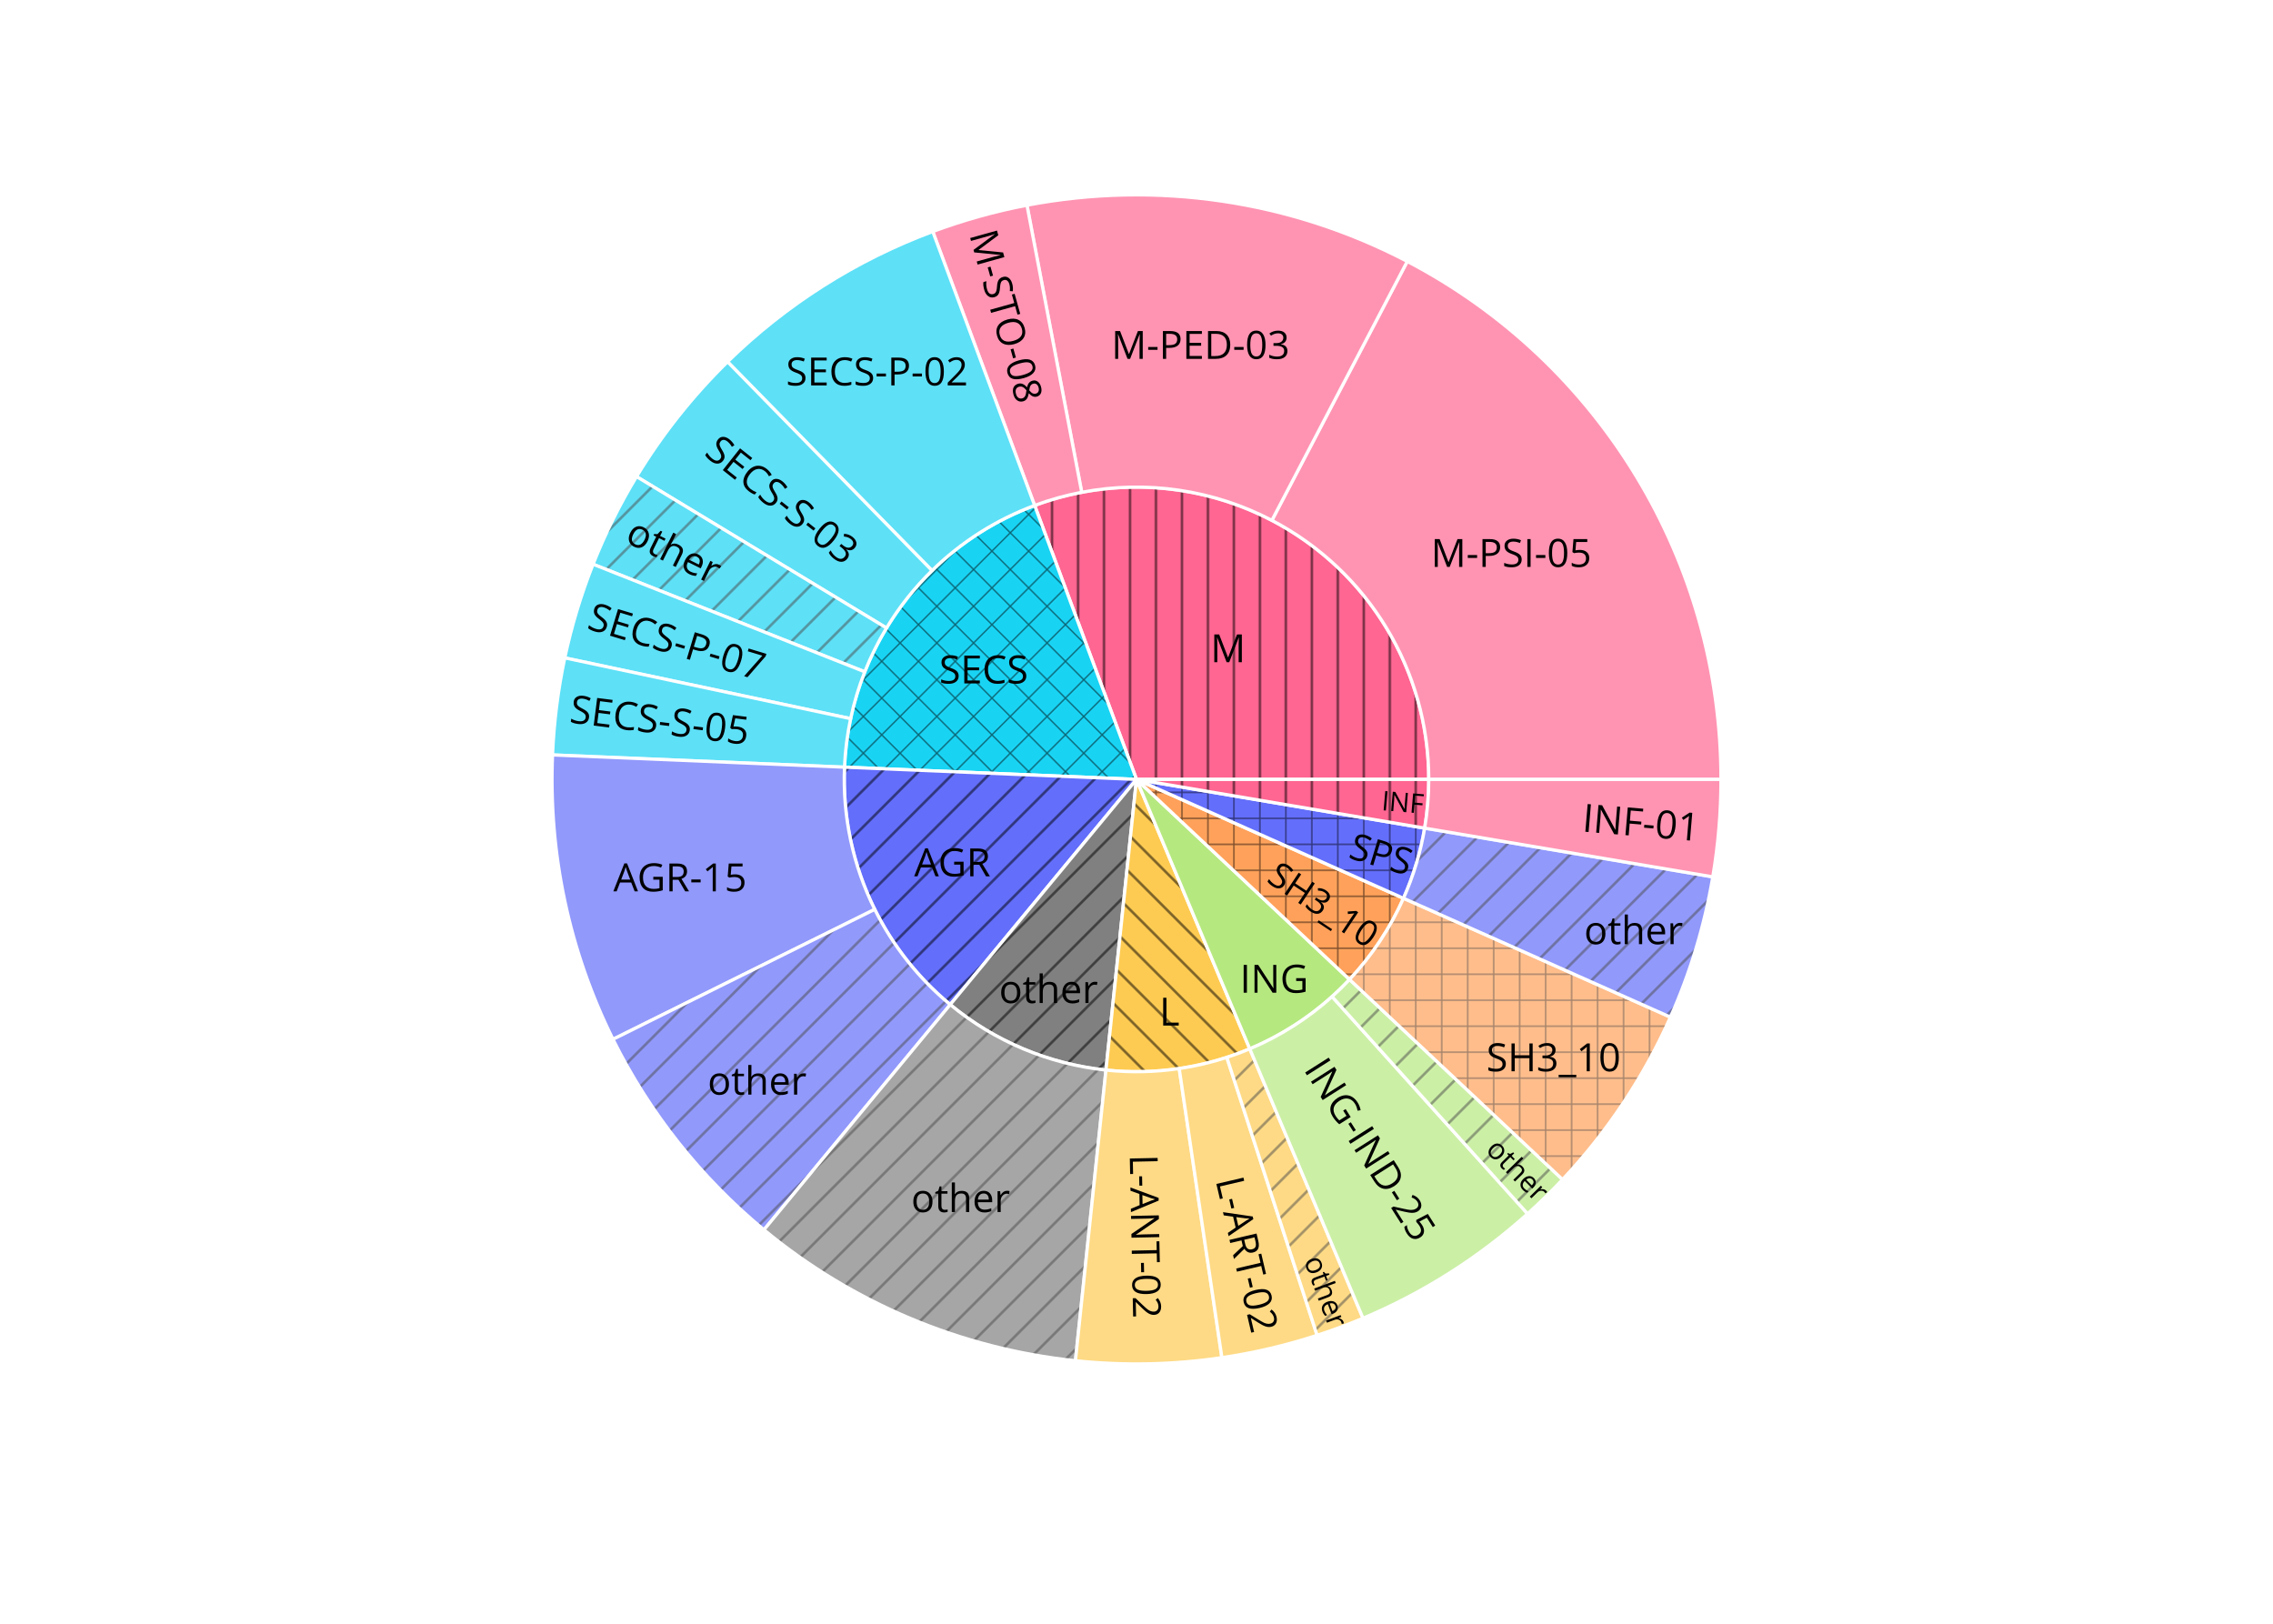
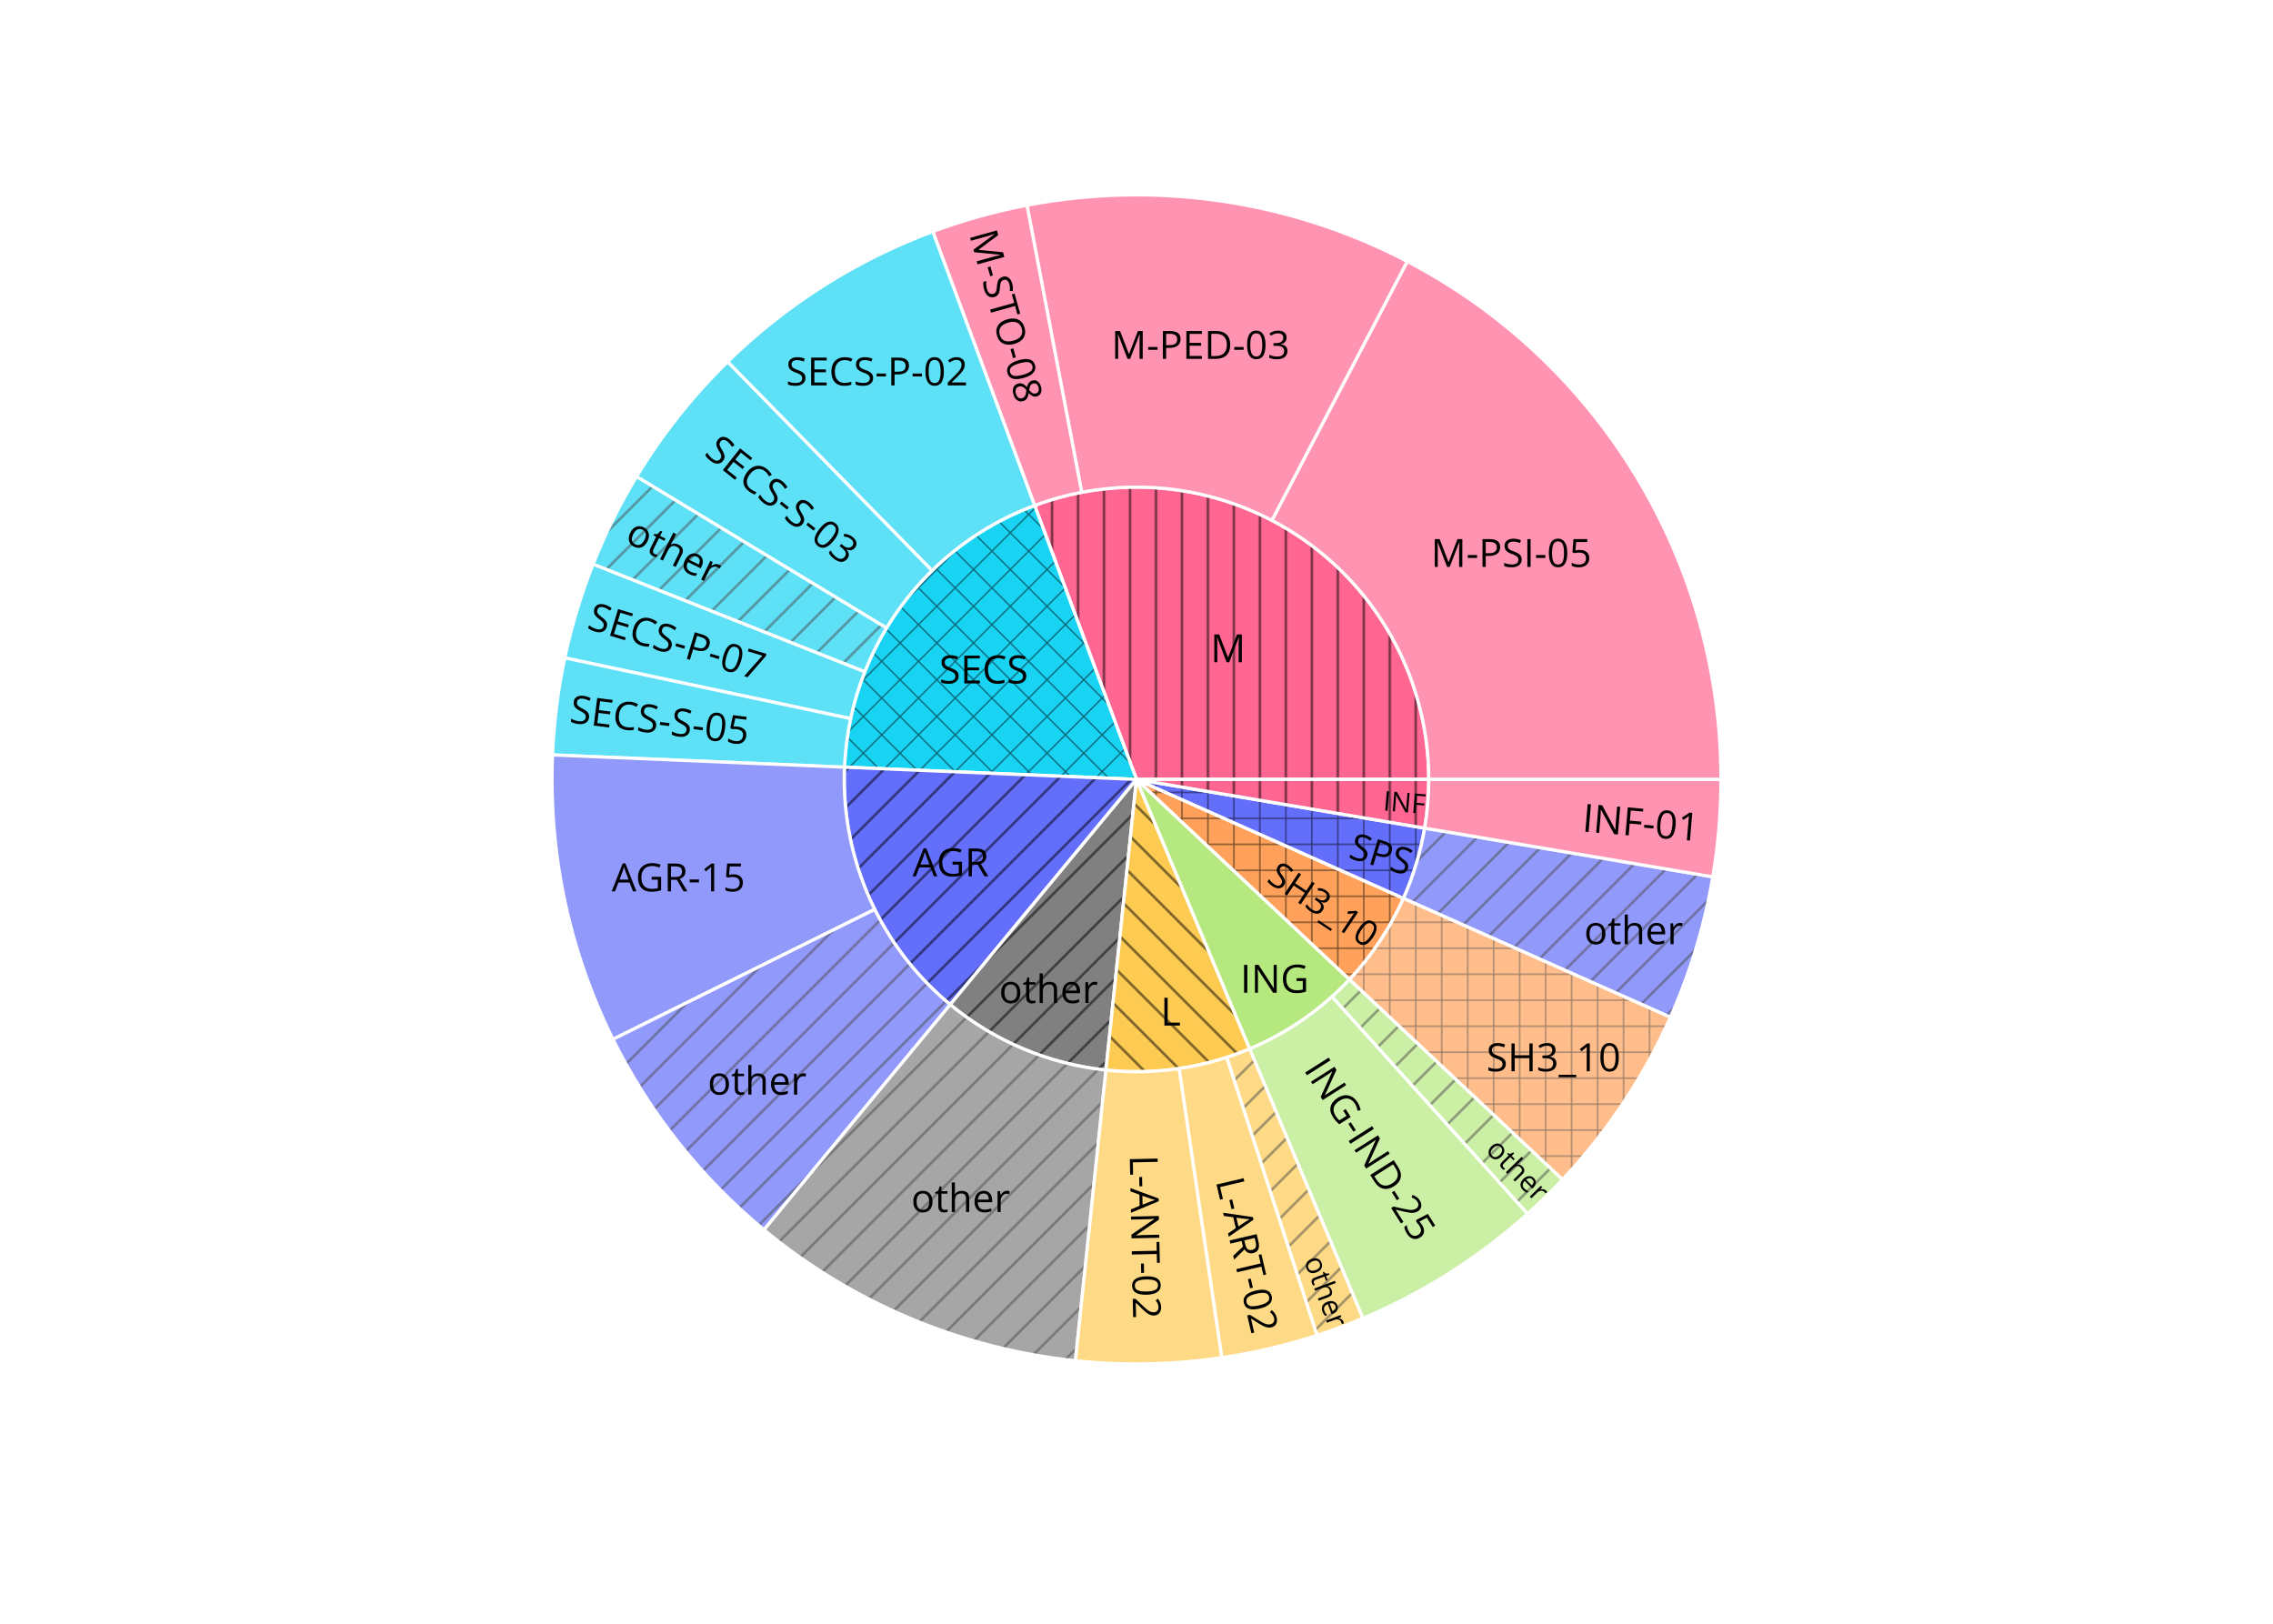
<svg xmlns="http://www.w3.org/2000/svg" class="main-svg" width="700" height="500" style="" viewBox="0 0 700 500">
  <rect x="0" y="0" width="700" height="500" style="fill: rgb(255, 255, 255); fill-opacity: 1;" />
-   <defs id="defs-11639e">
+   <defs id="defs-31a1c8">
    <g class="clips" />
    <g class="gradients" />
    <g class="patterns">
-       <pattern id="p11639e-e6a1a7-12" width="8px" height="8px" patternUnits="userSpaceOnUse" patternTransform="">
+       <pattern id="p31a1c8-a2a71d-12" width="8px" height="8px" patternUnits="userSpaceOnUse" patternTransform="">
        <rect width="8px" height="8px" fill="rgb(255, 102, 146)" fill-opacity="1" />
        <path d="M4,0L4,8" opacity="0.5" stroke="rgb(0, 0, 0)" stroke-width="0.8px" />
      </pattern>
-       <pattern id="p11639e-e6a1a7-20" width="11.314px" height="11.314px" patternUnits="userSpaceOnUse" patternTransform="">
+       <pattern id="p31a1c8-a2a71d-20" width="11.314px" height="11.314px" patternUnits="userSpaceOnUse" patternTransform="">
        <rect width="11.314px" height="11.314px" fill="rgb(25, 211, 243)" fill-opacity="1" />
        <path d="M-2.828,2.828l5.657,-5.657M0,11.314L11.314,0M8.485,14.142l5.657,-5.657M8.485,-2.828l5.657,5.657M0,0L11.314,11.314M-2.828,8.485l5.657,5.657" opacity="0.5" stroke="rgb(0, 0, 0)" stroke-width="0.411px" />
      </pattern>
-       <pattern id="p11639e-e6a1a7-2" width="11.314px" height="11.314px" patternUnits="userSpaceOnUse" patternTransform="">
+       <pattern id="p31a1c8-a2a71d-2" width="11.314px" height="11.314px" patternUnits="userSpaceOnUse" patternTransform="">
        <rect width="11.314px" height="11.314px" fill="rgb(99, 110, 250)" fill-opacity="1" />
        <path d="M-2.828,2.828l5.657,-5.657M0,11.314L11.314,0M8.485,14.142l5.657,-5.657" opacity="0.5" stroke="rgb(0, 0, 0)" stroke-width="0.8px" />
      </pattern>
-       <pattern id="p11639e-e6a1a7-27" width="11.314px" height="11.314px" patternUnits="userSpaceOnUse" patternTransform="">
+       <pattern id="p31a1c8-a2a71d-27" width="11.314px" height="11.314px" patternUnits="userSpaceOnUse" patternTransform="">
        <rect width="11.314px" height="11.314px" fill="rgb(128, 128, 128)" fill-opacity="1" />
        <path d="M-2.828,2.828l5.657,-5.657M0,11.314L11.314,0M8.485,14.142l5.657,-5.657" opacity="0.5" stroke="rgb(0, 0, 0)" stroke-width="0.8px" />
      </pattern>
-       <pattern id="p11639e-e6a1a7-8" width="11.314px" height="11.314px" patternUnits="userSpaceOnUse" patternTransform="">
+       <pattern id="p31a1c8-a2a71d-8" width="11.314px" height="11.314px" patternUnits="userSpaceOnUse" patternTransform="">
        <rect width="11.314px" height="11.314px" fill="rgb(254, 203, 82)" fill-opacity="1" />
        <path d="M8.485,-2.828l5.657,5.657M0,0L11.314,11.314M-2.828,8.485l5.657,5.657" opacity="0.5" stroke="rgb(0, 0, 0)" stroke-width="0.8px" />
      </pattern>
-       <pattern id="p11639e-e6a1a7-23" width="8px" height="8px" patternUnits="userSpaceOnUse" patternTransform="">
+       <pattern id="p31a1c8-a2a71d-23" width="8px" height="8px" patternUnits="userSpaceOnUse" patternTransform="">
        <rect width="8px" height="8px" fill="rgb(255, 161, 90)" fill-opacity="1" />
        <path d="M4,0L4,8M0,4L8,4" opacity="0.5" stroke="rgb(0, 0, 0)" stroke-width="0.411px" />
      </pattern>
-       <pattern id="p11639e-e6a1a7-25" width="8px" height="8px" patternUnits="userSpaceOnUse" patternTransform="">
+       <pattern id="p31a1c8-a2a71d-25" width="8px" height="8px" patternUnits="userSpaceOnUse" patternTransform="">
        <rect width="8px" height="8px" fill="rgb(99, 110, 250)" fill-opacity="1" />
        <path d="M4,0L4,8M0,4L8,4" opacity="0.5" stroke="rgb(0, 0, 0)" stroke-width="0.411px" />
      </pattern>
-       <pattern id="p11639e-e6a1a7-4" width="8px" height="8px" patternUnits="userSpaceOnUse" patternTransform="">
+       <pattern id="p31a1c8-a2a71d-4" width="8px" height="8px" patternUnits="userSpaceOnUse" patternTransform="">
        <rect width="8px" height="8px" fill="rgb(255, 102, 146)" fill-opacity="1" />
        <path d="M4,0L4,8" opacity="0.5" stroke="rgb(0, 0, 0)" stroke-width="0.8px" />
      </pattern>
-       <pattern id="p11639e-e6a1a7-16" width="11.314px" height="11.314px" patternUnits="userSpaceOnUse" patternTransform="">
+       <pattern id="p31a1c8-a2a71d-16" width="11.314px" height="11.314px" patternUnits="userSpaceOnUse" patternTransform="">
        <rect width="11.314px" height="11.314px" fill="rgb(25, 211, 243)" fill-opacity="1" />
        <path d="M-2.828,2.828l5.657,-5.657M0,11.314L11.314,0M8.485,14.142l5.657,-5.657" opacity="0.5" stroke="rgb(0, 0, 0)" stroke-width="0.8px" />
      </pattern>
-       <pattern id="p11639e-e6a1a7-0" width="11.314px" height="11.314px" patternUnits="userSpaceOnUse" patternTransform="">
+       <pattern id="p31a1c8-a2a71d-0" width="11.314px" height="11.314px" patternUnits="userSpaceOnUse" patternTransform="">
        <rect width="11.314px" height="11.314px" fill="rgb(99, 110, 250)" fill-opacity="1" />
        <path d="M-2.828,2.828l5.657,-5.657M0,11.314L11.314,0M8.485,14.142l5.657,-5.657" opacity="0.5" stroke="rgb(0, 0, 0)" stroke-width="0.8px" />
      </pattern>
-       <pattern id="p11639e-e6a1a7-26" width="11.314px" height="11.314px" patternUnits="userSpaceOnUse" patternTransform="">
+       <pattern id="p31a1c8-a2a71d-26" width="11.314px" height="11.314px" patternUnits="userSpaceOnUse" patternTransform="">
        <rect width="11.314px" height="11.314px" fill="rgb(128, 128, 128)" fill-opacity="1" />
        <path d="M-2.828,2.828l5.657,-5.657M0,11.314L11.314,0M8.485,14.142l5.657,-5.657" opacity="0.5" stroke="rgb(0, 0, 0)" stroke-width="0.8px" />
      </pattern>
-       <pattern id="p11639e-e6a1a7-10" width="11.314px" height="11.314px" patternUnits="userSpaceOnUse" patternTransform="">
+       <pattern id="p31a1c8-a2a71d-10" width="11.314px" height="11.314px" patternUnits="userSpaceOnUse" patternTransform="">
        <rect width="11.314px" height="11.314px" fill="rgb(254, 203, 82)" fill-opacity="1" />
        <path d="M-2.828,2.828l5.657,-5.657M0,11.314L11.314,0M8.485,14.142l5.657,-5.657" opacity="0.5" stroke="rgb(0, 0, 0)" stroke-width="0.8px" />
      </pattern>
-       <pattern id="p11639e-e6a1a7-6" width="11.314px" height="11.314px" patternUnits="userSpaceOnUse" patternTransform="">
+       <pattern id="p31a1c8-a2a71d-6" width="11.314px" height="11.314px" patternUnits="userSpaceOnUse" patternTransform="">
        <rect width="11.314px" height="11.314px" fill="rgb(182, 232, 128)" fill-opacity="1" />
        <path d="M-2.828,2.828l5.657,-5.657M0,11.314L11.314,0M8.485,14.142l5.657,-5.657" opacity="0.5" stroke="rgb(0, 0, 0)" stroke-width="0.8px" />
      </pattern>
-       <pattern id="p11639e-e6a1a7-22" width="8px" height="8px" patternUnits="userSpaceOnUse" patternTransform="">
+       <pattern id="p31a1c8-a2a71d-22" width="8px" height="8px" patternUnits="userSpaceOnUse" patternTransform="">
        <rect width="8px" height="8px" fill="rgb(255, 161, 90)" fill-opacity="1" />
        <path d="M4,0L4,8M0,4L8,4" opacity="0.5" stroke="rgb(0, 0, 0)" stroke-width="0.411px" />
      </pattern>
-       <pattern id="p11639e-e6a1a7-24" width="11.314px" height="11.314px" patternUnits="userSpaceOnUse" patternTransform="">
+       <pattern id="p31a1c8-a2a71d-24" width="11.314px" height="11.314px" patternUnits="userSpaceOnUse" patternTransform="">
        <rect width="11.314px" height="11.314px" fill="rgb(99, 110, 250)" fill-opacity="1" />
        <path d="M-2.828,2.828l5.657,-5.657M0,11.314L11.314,0M8.485,14.142l5.657,-5.657" opacity="0.5" stroke="rgb(0, 0, 0)" stroke-width="0.8px" />
      </pattern>
    </g>
  </defs>
  <g class="bglayer" />
  <g class="layer-below">
    <g class="imagelayer" />
    <g class="shapelayer" />
  </g>
  <g class="cartesianlayer" />
  <g class="polarlayer" />
  <g class="smithlayer" />
  <g class="ternarylayer" />
  <g class="geolayer" />
  <g class="funnelarealayer" />
  <g class="pielayer" />
  <g class="iciclelayer" />
  <g class="treemaplayer" />
  <g class="sunburstlayer">
    <g class="trace sunburst" stroke-linejoin="round" style="opacity: 1;">
      <g class="slice cursor-pointer">
-         <path class="surface pattern_filled" d="M350,240L440,240A90,90 0,0,0 318.629,155.645L350,240A0,0 0,0,1 350,240Z" style="pointer-events: none; stroke-width: 1; fill: url('#p11639e-e6a1a7-12'); stroke: rgb(255, 255, 255); stroke-opacity: 1;" />
+         <path class="surface pattern_filled" d="M350,240L440,240A90,90 0,0,0 318.629,155.645L350,240A0,0 0,0,1 350,240Z" style="pointer-events: none; stroke-width: 1; fill: url('#p31a1c8-a2a71d-12'); stroke: rgb(255, 255, 255); stroke-opacity: 1;" />
        <g class="slicetext">
          <text data-notex="1" class="slicetext" text-anchor="middle" x="0" y="0" style="font-family: 'Open Sans', verdana, arial, sans-serif; font-size: 12px; fill: rgb(68, 68, 68); fill-opacity: 1; white-space: pre;" transform="translate(378.2043,203.9193)">
            <tspan style=" fill: black; text-shadow: -2px -2px 0 #FFF, 2px -2px 0 #FFF, -2px 2px 0 #FFF, 2px 2px 0 #FFF, -2px 0 0 #FFF, 2px 0 0 #FFF, 0 -2px 0 #FFF, 0 2px 0 #FFF;">M</tspan>
          </text>
        </g>
      </g>
      <g class="slice cursor-pointer">
-         <path class="surface pattern_filled" d="M350,240L318.629,155.645A90,90 0,0,0 260.079,236.231L350,240A0,0 0,0,1 350,240Z" style="pointer-events: none; stroke-width: 1; fill: url('#p11639e-e6a1a7-20'); stroke: rgb(255, 255, 255); stroke-opacity: 1;" />
-         <g class="slicetext">
-           <text data-notex="1" class="slicetext" text-anchor="middle" x="0" y="0" style="font-family: 'Open Sans', verdana, arial, sans-serif; font-size: 12px; fill: rgb(68, 68, 68); fill-opacity: 1; white-space: pre;" transform="translate(302.9194,210.445)">
+         <path class="surface pattern_filled" d="M350,240L318.629,155.645A90,90 0,0,0 260.079,236.231L350,240A0,0 0,0,1 350,240Z" style="pointer-events: none; stroke-width: 1; fill: url('#p31a1c8-a2a71d-20'); stroke: rgb(255, 255, 255); stroke-opacity: 1;" />
+         <g class="slicetext">
+           <text data-notex="1" class="slicetext" text-anchor="middle" x="0" y="0" style="font-family: 'Open Sans', verdana, arial, sans-serif; font-size: 12px; fill: rgb(68, 68, 68); fill-opacity: 1; white-space: pre;" transform="translate(302.9233,210.445)">
            <tspan style=" fill: black; text-shadow: -2px -2px 0 #FFF, 2px -2px 0 #FFF, -2px 2px 0 #FFF, 2px 2px 0 #FFF, -2px 0 0 #FFF, 2px 0 0 #FFF, 0 -2px 0 #FFF, 0 2px 0 #FFF;">SECS</tspan>
          </text>
        </g>
      </g>
      <g class="slice cursor-pointer">
-         <path class="surface pattern_filled" d="M350,240L260.079,236.231A90,90 0,0,0 292.632,309.346L350,240A0,0 0,0,1 350,240Z" style="pointer-events: none; stroke-width: 1; fill: url('#p11639e-e6a1a7-2'); stroke: rgb(255, 255, 255); stroke-opacity: 1;" />
-         <g class="slicetext">
-           <text data-notex="1" class="slicetext" text-anchor="middle" x="0" y="0" style="font-family: 'Open Sans', verdana, arial, sans-serif; font-size: 12px; fill: rgb(255, 255, 255); fill-opacity: 1; white-space: pre;" transform="translate(293.2897,269.8395)">
+         <path class="surface pattern_filled" d="M350,240L260.079,236.231A90,90 0,0,0 292.632,309.346L350,240A0,0 0,0,1 350,240Z" style="pointer-events: none; stroke-width: 1; fill: url('#p31a1c8-a2a71d-2'); stroke: rgb(255, 255, 255); stroke-opacity: 1;" />
+         <g class="slicetext">
+           <text data-notex="1" class="slicetext" text-anchor="middle" x="0" y="0" style="font-family: 'Open Sans', verdana, arial, sans-serif; font-size: 12px; fill: rgb(255, 255, 255); fill-opacity: 1; white-space: pre;" transform="translate(292.7995,269.8395)">
            <tspan style=" fill: black; text-shadow: -2px -2px 0 #FFF, 2px -2px 0 #FFF, -2px 2px 0 #FFF, 2px 2px 0 #FFF, -2px 0 0 #FFF, 2px 0 0 #FFF, 0 -2px 0 #FFF, 0 2px 0 #FFF;">AGR</tspan>
          </text>
        </g>
      </g>
      <g class="slice cursor-pointer">
-         <path class="surface pattern_filled" d="M350,240L292.632,309.346A90,90 0,0,0 340.592,329.507L350,240A0,0 0,0,1 350,240Z" style="pointer-events: none; stroke-width: 1; fill: url('#p11639e-e6a1a7-27'); stroke: rgb(255, 255, 255); stroke-opacity: 1;" />
-         <g class="slicetext">
-           <text data-notex="1" class="slicetext" text-anchor="middle" x="0" y="0" style="font-family: 'Open Sans', verdana, arial, sans-serif; font-size: 12px; fill: rgb(255, 255, 255); fill-opacity: 1; white-space: pre;" transform="translate(322.8968,308.8643)">
-             <tspan style=" fill: black; text-shadow: -2px -2px 0 #FFF, 2px -2px 0 #FFF, -2px 2px 0 #FFF, 2px 2px 0 #FFF, -2px 0 0 #FFF, 2px 0 0 #FFF, 0 -2px 0 #FFF, 0 2px 0 #FFF;">other</tspan>
-           </text>
-         </g>
-       </g>
-       <g class="slice cursor-pointer">
-         <path class="surface pattern_filled" d="M350,240L340.592,329.507A90,90 0,0,0 384.876,322.968L350,240A0,0 0,0,1 350,240Z" style="pointer-events: none; stroke-width: 1; fill: url('#p11639e-e6a1a7-8'); stroke: rgb(255, 255, 255); stroke-opacity: 1;" />
-         <g class="slicetext">
-           <text data-notex="1" class="slicetext" text-anchor="middle" x="0" y="0" style="font-family: 'Open Sans', verdana, arial, sans-serif; font-size: 12px; fill: rgb(68, 68, 68); fill-opacity: 1; white-space: pre;" transform="translate(360.1618,315.8023)">
+         <path class="surface pattern_filled" d="M350,240L292.632,309.346A90,90 0,0,0 340.592,329.507L350,240A0,0 0,0,1 350,240Z" style="pointer-events: none; stroke-width: 1; fill: url('#p31a1c8-a2a71d-27'); stroke: rgb(255, 255, 255); stroke-opacity: 1;" />
+         <g class="slicetext">
+           <text data-notex="1" class="slicetext" text-anchor="middle" x="0" y="0" style="font-family: 'Open Sans', verdana, arial, sans-serif; font-size: 12px; fill: rgb(255, 255, 255); fill-opacity: 1; white-space: pre;" transform="translate(322.8949,308.8643)">
+             <tspan style=" fill: black; text-shadow: -2px -2px 0 #FFF, 2px -2px 0 #FFF, -2px 2px 0 #FFF, 2px 2px 0 #FFF, -2px 0 0 #FFF, 2px 0 0 #FFF, 0 -2px 0 #FFF, 0 2px 0 #FFF;">other</tspan>
+           </text>
+         </g>
+       </g>
+       <g class="slice cursor-pointer">
+         <path class="surface pattern_filled" d="M350,240L340.592,329.507A90,90 0,0,0 384.876,322.968L350,240A0,0 0,0,1 350,240Z" style="pointer-events: none; stroke-width: 1; fill: url('#p31a1c8-a2a71d-8'); stroke: rgb(255, 255, 255); stroke-opacity: 1;" />
+         <g class="slicetext">
+           <text data-notex="1" class="slicetext" text-anchor="middle" x="0" y="0" style="font-family: 'Open Sans', verdana, arial, sans-serif; font-size: 12px; fill: rgb(68, 68, 68); fill-opacity: 1; white-space: pre;" transform="translate(360.529,315.8023)">
            <tspan style=" fill: black; text-shadow: -2px -2px 0 #FFF, 2px -2px 0 #FFF, -2px 2px 0 #FFF, 2px 2px 0 #FFF, -2px 0 0 #FFF, 2px 0 0 #FFF, 0 -2px 0 #FFF, 0 2px 0 #FFF;">L</tspan>
          </text>
        </g>
      </g>
      <g class="slice cursor-pointer">
        <path class="surface" d="M350,240L384.876,322.968A90,90 0,0,0 415.607,301.609L350,240A0,0 0,0,1 350,240Z" style="pointer-events: none; stroke-width: 1; fill: rgb(182, 232, 128); fill-opacity: 1; stroke: rgb(255, 255, 255); stroke-opacity: 1;" />
        <g class="slicetext">
-           <text data-notex="1" class="slicetext" text-anchor="middle" x="0" y="0" style="font-family: 'Open Sans', verdana, arial, sans-serif; font-size: 12px; fill: rgb(68, 68, 68); fill-opacity: 1; white-space: pre;" transform="translate(392.3923,305.6828)">
+           <text data-notex="1" class="slicetext" text-anchor="middle" x="0" y="0" style="font-family: 'Open Sans', verdana, arial, sans-serif; font-size: 12px; fill: rgb(68, 68, 68); fill-opacity: 1; white-space: pre;" transform="translate(392.5232,305.6828)">
            <tspan style=" fill: black; text-shadow: -2px -2px 0 #FFF, 2px -2px 0 #FFF, -2px 2px 0 #FFF, 2px 2px 0 #FFF, -2px 0 0 #FFF, 2px 0 0 #FFF, 0 -2px 0 #FFF, 0 2px 0 #FFF;">ING</tspan>
          </text>
        </g>
      </g>
      <g class="slice cursor-pointer">
-         <path class="surface pattern_filled" d="M350,240L415.607,301.609A90,90 0,0,0 432.219,276.606L350,240A0,0 0,0,1 350,240Z" style="pointer-events: none; stroke-width: 1; fill: url('#p11639e-e6a1a7-23'); stroke: rgb(255, 255, 255); stroke-opacity: 1;" />
-         <g class="slicetext">
-           <text data-notex="1" class="slicetext" text-anchor="middle" x="0" y="0" style="font-family: 'Open Sans', verdana, arial, sans-serif; font-size: 12px; fill: rgb(68, 68, 68); fill-opacity: 1; white-space: pre;" transform="translate(405.4643,281.7804)scale(0.9125108)rotate(33.6)">
+         <path class="surface pattern_filled" d="M350,240L415.607,301.609A90,90 0,0,0 432.219,276.606L350,240A0,0 0,0,1 350,240Z" style="pointer-events: none; stroke-width: 1; fill: url('#p31a1c8-a2a71d-23'); stroke: rgb(255, 255, 255); stroke-opacity: 1;" />
+         <g class="slicetext">
+           <text data-notex="1" class="slicetext" text-anchor="middle" x="0" y="0" style="font-family: 'Open Sans', verdana, arial, sans-serif; font-size: 12px; fill: rgb(68, 68, 68); fill-opacity: 1; white-space: pre;" transform="translate(405.4347,281.7535)scale(0.9111825)rotate(33.6)">
            <tspan style=" fill: black; text-shadow: -2px -2px 0 #FFF, 2px -2px 0 #FFF, -2px 2px 0 #FFF, 2px 2px 0 #FFF, -2px 0 0 #FFF, 2px 0 0 #FFF, 0 -2px 0 #FFF, 0 2px 0 #FFF;">SH3_10</tspan>
          </text>
        </g>
      </g>
      <g class="slice cursor-pointer">
-         <path class="surface pattern_filled" d="M350,240L432.219,276.606A90,90 0,0,0 438.74,255.009L350,240A0,0 0,0,1 350,240Z" style="pointer-events: none; stroke-width: 1; fill: url('#p11639e-e6a1a7-25'); stroke: rgb(255, 255, 255); stroke-opacity: 1;" />
-         <g class="slicetext">
-           <text data-notex="1" class="slicetext" text-anchor="middle" x="0" y="0" style="font-family: 'Open Sans', verdana, arial, sans-serif; font-size: 12px; fill: rgb(255, 255, 255); fill-opacity: 1; white-space: pre;" transform="translate(424.2162,266.8692)scale(0.9492438)rotate(16.8)">
+         <path class="surface pattern_filled" d="M350,240L432.219,276.606A90,90 0,0,0 438.74,255.009L350,240A0,0 0,0,1 350,240Z" style="pointer-events: none; stroke-width: 1; fill: url('#p31a1c8-a2a71d-25'); stroke: rgb(255, 255, 255); stroke-opacity: 1;" />
+         <g class="slicetext">
+           <text data-notex="1" class="slicetext" text-anchor="middle" x="0" y="0" style="font-family: 'Open Sans', verdana, arial, sans-serif; font-size: 12px; fill: rgb(255, 255, 255); fill-opacity: 1; white-space: pre;" transform="translate(424.2139,266.868)scale(0.9491187)rotate(16.8)">
            <tspan style=" fill: black; text-shadow: -2px -2px 0 #FFF, 2px -2px 0 #FFF, -2px 2px 0 #FFF, 2px 2px 0 #FFF, -2px 0 0 #FFF, 2px 0 0 #FFF, 0 -2px 0 #FFF, 0 2px 0 #FFF;">SPS</tspan>
          </text>
        </g>
      </g>
      <g class="slice cursor-pointer">
-         <path class="surface pattern_filled" d="M350,240L438.74,255.009A90,90 0,0,0 440,240L350,240A0,0 0,0,1 350,240Z" style="pointer-events: none; stroke-width: 1; fill: url('#p11639e-e6a1a7-4'); stroke: rgb(255, 255, 255); stroke-opacity: 1;" />
-         <g class="slicetext">
-           <text data-notex="1" class="slicetext" text-anchor="middle" x="0" y="0" style="font-family: 'Open Sans', verdana, arial, sans-serif; font-size: 12px; fill: rgb(68, 68, 68); fill-opacity: 1; white-space: pre;" transform="translate(431.7367,250.0009)scale(0.6947357)rotate(4.8)">
+         <path class="surface pattern_filled" d="M350,240L438.74,255.009A90,90 0,0,0 440,240L350,240A0,0 0,0,1 350,240Z" style="pointer-events: none; stroke-width: 1; fill: url('#p31a1c8-a2a71d-4'); stroke: rgb(255, 255, 255); stroke-opacity: 1;" />
+         <g class="slicetext">
+           <text data-notex="1" class="slicetext" text-anchor="middle" x="0" y="0" style="font-family: 'Open Sans', verdana, arial, sans-serif; font-size: 12px; fill: rgb(68, 68, 68); fill-opacity: 1; white-space: pre;" transform="translate(432.2552,250.0651)scale(0.6993106)rotate(4.8)">
            <tspan style=" fill: black; text-shadow: -2px -2px 0 #FFF, 2px -2px 0 #FFF, -2px 2px 0 #FFF, 2px 2px 0 #FFF, -2px 0 0 #FFF, 2px 0 0 #FFF, 0 -2px 0 #FFF, 0 2px 0 #FFF;">INF</tspan>
          </text>
        </g>
      </g>
      <g class="slice">
        <path class="surface" d="M440,240L530,240A180,180 0,0,0 433.393,80.483L391.697,160.242A90,90 0,0,1 440,240Z" style="pointer-events: none; stroke-width: 1; fill: rgb(255, 102, 146); fill-opacity: 1; stroke: rgb(255, 255, 255); stroke-opacity: 1; opacity: 0.7;" />
        <g class="slicetext">
          <text data-notex="1" class="slicetext" text-anchor="middle" x="0" y="0" style="font-family: 'Open Sans', verdana, arial, sans-serif; font-size: 12px; fill: rgb(68, 68, 68); fill-opacity: 1; white-space: pre;" transform="translate(465.4058,174.5664)">
            <tspan style=" fill: black; text-shadow: -2px -2px 0 #FFF, 2px -2px 0 #FFF, -2px 2px 0 #FFF, 2px 2px 0 #FFF, -2px 0 0 #FFF, 2px 0 0 #FFF, 0 -2px 0 #FFF, 0 2px 0 #FFF;">M-PSI-05</tspan>
          </text>
        </g>
      </g>
      <g class="slice">
        <path class="surface" d="M391.697,160.242L433.393,80.483A180,180 0,0,0 316.271,63.188L333.136,151.594A90,90 0,0,1 391.697,160.242Z" style="pointer-events: none; stroke-width: 1; fill: rgb(255, 102, 146); fill-opacity: 1; stroke: rgb(255, 255, 255); stroke-opacity: 1; opacity: 0.7;" />
        <g class="slicetext">
          <text data-notex="1" class="slicetext" text-anchor="middle" x="0" y="0" style="font-family: 'Open Sans', verdana, arial, sans-serif; font-size: 12px; fill: rgb(68, 68, 68); fill-opacity: 1; white-space: pre;" transform="translate(369.724,110.4993)">
            <tspan style=" fill: black; text-shadow: -2px -2px 0 #FFF, 2px -2px 0 #FFF, -2px 2px 0 #FFF, 2px 2px 0 #FFF, -2px 0 0 #FFF, 2px 0 0 #FFF, 0 -2px 0 #FFF, 0 2px 0 #FFF;">M-PED-03</tspan>
          </text>
        </g>
      </g>
      <g class="slice">
        <path class="surface" d="M333.136,151.594L316.271,63.188A180,180 0,0,0 287.257,71.289L318.629,155.645A90,90 0,0,1 333.136,151.594Z" style="pointer-events: none; stroke-width: 1; fill: rgb(255, 102, 146); fill-opacity: 1; stroke: rgb(255, 255, 255); stroke-opacity: 1; opacity: 0.7;" />
        <g class="slicetext">
-           <text data-notex="1" class="slicetext" text-anchor="middle" x="0" y="0" style="font-family: 'Open Sans', verdana, arial, sans-serif; font-size: 12px; fill: rgb(68, 68, 68); fill-opacity: 1; white-space: pre;" transform="translate(305.8118,98.46933)rotate(74.4)">
+           <text data-notex="1" class="slicetext" text-anchor="middle" x="0" y="0" style="font-family: 'Open Sans', verdana, arial, sans-serif; font-size: 12px; fill: rgb(68, 68, 68); fill-opacity: 1; white-space: pre;" transform="translate(305.7961,98.41304)rotate(74.4)">
            <tspan style=" fill: black; text-shadow: -2px -2px 0 #FFF, 2px -2px 0 #FFF, -2px 2px 0 #FFF, 2px 2px 0 #FFF, -2px 0 0 #FFF, 2px 0 0 #FFF, 0 -2px 0 #FFF, 0 2px 0 #FFF;">M-STO-08</tspan>
          </text>
        </g>
      </g>
      <g class="slice">
        <path class="surface" d="M318.629,155.645L287.257,71.289A180,180 0,0,0 224.061,111.395L287.03,175.697A90,90 0,0,1 318.629,155.645Z" style="pointer-events: none; stroke-width: 1; fill: rgb(25, 211, 243); fill-opacity: 1; stroke: rgb(255, 255, 255); stroke-opacity: 1; opacity: 0.7;" />
        <g class="slicetext">
-           <text data-notex="1" class="slicetext" text-anchor="middle" x="0" y="0" style="font-family: 'Open Sans', verdana, arial, sans-serif; font-size: 12px; fill: rgb(68, 68, 68); fill-opacity: 1; white-space: pre;" transform="translate(270.0889,118.6803)">
+           <text data-notex="1" class="slicetext" text-anchor="middle" x="0" y="0" style="font-family: 'Open Sans', verdana, arial, sans-serif; font-size: 12px; fill: rgb(68, 68, 68); fill-opacity: 1; white-space: pre;" transform="translate(270.087,118.6803)">
            <tspan style=" fill: black; text-shadow: -2px -2px 0 #FFF, 2px -2px 0 #FFF, -2px 2px 0 #FFF, 2px 2px 0 #FFF, -2px 0 0 #FFF, 2px 0 0 #FFF, 0 -2px 0 #FFF, 0 2px 0 #FFF;">SECS-P-02</tspan>
          </text>
        </g>
      </g>
      <g class="slice">
        <path class="surface" d="M287.03,175.697L224.061,111.395A180,180 0,0,0 196.034,146.755L273.017,193.378A90,90 0,0,1 287.03,175.697Z" style="pointer-events: none; stroke-width: 1; fill: rgb(25, 211, 243); fill-opacity: 1; stroke: rgb(255, 255, 255); stroke-opacity: 1; opacity: 0.7;" />
        <g class="slicetext">
-           <text data-notex="1" class="slicetext" text-anchor="middle" x="0" y="0" style="font-family: 'Open Sans', verdana, arial, sans-serif; font-size: 12px; fill: rgb(68, 68, 68); fill-opacity: 1; white-space: pre;" transform="translate(238.2469,157.1677)rotate(38.4)">
+           <text data-notex="1" class="slicetext" text-anchor="middle" x="0" y="0" style="font-family: 'Open Sans', verdana, arial, sans-serif; font-size: 12px; fill: rgb(68, 68, 68); fill-opacity: 1; white-space: pre;" transform="translate(238.2563,157.1751)rotate(38.4)">
            <tspan style=" fill: black; text-shadow: -2px -2px 0 #FFF, 2px -2px 0 #FFF, -2px 2px 0 #FFF, 2px 2px 0 #FFF, -2px 0 0 #FFF, 2px 0 0 #FFF, 0 -2px 0 #FFF, 0 2px 0 #FFF;">SECS-S-03</tspan>
          </text>
        </g>
      </g>
      <g class="slice">
-         <path class="surface pattern_filled" d="M273.017,193.378L196.034,146.755A180,180 0,0,0 182.64,173.738L266.32,206.869A90,90 0,0,1 273.017,193.378Z" style="pointer-events: none; stroke-width: 1; fill: url('#p11639e-e6a1a7-16'); stroke: rgb(255, 255, 255); stroke-opacity: 1; opacity: 0.7;" />
-         <g class="slicetext">
-           <text data-notex="1" class="slicetext" text-anchor="middle" x="0" y="0" style="font-family: 'Open Sans', verdana, arial, sans-serif; font-size: 12px; fill: rgb(68, 68, 68); fill-opacity: 1; white-space: pre;" transform="translate(205.7338,173.4096)rotate(26.4)">
+         <path class="surface pattern_filled" d="M273.017,193.378L196.034,146.755A180,180 0,0,0 182.64,173.738L266.32,206.869A90,90 0,0,1 273.017,193.378Z" style="pointer-events: none; stroke-width: 1; fill: url('#p31a1c8-a2a71d-16'); stroke: rgb(255, 255, 255); stroke-opacity: 1; opacity: 0.7;" />
+         <g class="slicetext">
+           <text data-notex="1" class="slicetext" text-anchor="middle" x="0" y="0" style="font-family: 'Open Sans', verdana, arial, sans-serif; font-size: 12px; fill: rgb(68, 68, 68); fill-opacity: 1; white-space: pre;" transform="translate(205.7267,173.406)rotate(26.4)">
            <tspan style=" fill: black; text-shadow: -2px -2px 0 #FFF, 2px -2px 0 #FFF, -2px 2px 0 #FFF, 2px 2px 0 #FFF, -2px 0 0 #FFF, 2px 0 0 #FFF, 0 -2px 0 #FFF, 0 2px 0 #FFF;">other</tspan>
          </text>
        </g>
      </g>
      <g class="slice">
        <path class="surface" d="M266.32,206.869L182.64,173.738A180,180 0,0,0 173.933,202.576L261.967,221.288A90,90 0,0,1 266.32,206.869Z" style="pointer-events: none; stroke-width: 1; fill: rgb(25, 211, 243); fill-opacity: 1; stroke: rgb(255, 255, 255); stroke-opacity: 1; opacity: 0.7;" />
        <g class="slicetext">
-           <text data-notex="1" class="slicetext" text-anchor="middle" x="0" y="0" style="font-family: 'Open Sans', verdana, arial, sans-serif; font-size: 12px; fill: rgb(68, 68, 68); fill-opacity: 1; white-space: pre;" transform="translate(207.2816,201.6114)rotate(16.8)">
+           <text data-notex="1" class="slicetext" text-anchor="middle" x="0" y="0" style="font-family: 'Open Sans', verdana, arial, sans-serif; font-size: 12px; fill: rgb(68, 68, 68); fill-opacity: 1; white-space: pre;" transform="translate(207.292,201.6145)rotate(16.8)">
            <tspan style=" fill: black; text-shadow: -2px -2px 0 #FFF, 2px -2px 0 #FFF, -2px 2px 0 #FFF, 2px 2px 0 #FFF, -2px 0 0 #FFF, 2px 0 0 #FFF, 0 -2px 0 #FFF, 0 2px 0 #FFF;">SECS-P-07</tspan>
          </text>
        </g>
      </g>
      <g class="slice">
        <path class="surface" d="M261.967,221.288L173.933,202.576A180,180 0,0,0 170.158,232.462L260.079,236.231A90,90 0,0,1 261.967,221.288Z" style="pointer-events: none; stroke-width: 1; fill: rgb(25, 211, 243); fill-opacity: 1; stroke: rgb(255, 255, 255); stroke-opacity: 1; opacity: 0.7;" />
        <g class="slicetext">
-           <text data-notex="1" class="slicetext" text-anchor="middle" x="0" y="0" style="font-family: 'Open Sans', verdana, arial, sans-serif; font-size: 12px; fill: rgb(68, 68, 68); fill-opacity: 1; white-space: pre;" transform="translate(202.6454,225.9206)rotate(7.2)">
+           <text data-notex="1" class="slicetext" text-anchor="middle" x="0" y="0" style="font-family: 'Open Sans', verdana, arial, sans-serif; font-size: 12px; fill: rgb(68, 68, 68); fill-opacity: 1; white-space: pre;" transform="translate(202.6563,225.9219)rotate(7.2)">
            <tspan style=" fill: black; text-shadow: -2px -2px 0 #FFF, 2px -2px 0 #FFF, -2px 2px 0 #FFF, 2px 2px 0 #FFF, -2px 0 0 #FFF, 2px 0 0 #FFF, 0 -2px 0 #FFF, 0 2px 0 #FFF;">SECS-S-05</tspan>
          </text>
        </g>
      </g>
      <g class="slice">
        <path class="surface" d="M260.079,236.231L170.158,232.462A180,180 0,0,0 188.772,320.034L269.386,280.017A90,90 0,0,1 260.079,236.231Z" style="pointer-events: none; stroke-width: 1; fill: rgb(99, 110, 250); fill-opacity: 1; stroke: rgb(255, 255, 255); stroke-opacity: 1; opacity: 0.7;" />
        <g class="slicetext">
-           <text data-notex="1" class="slicetext" text-anchor="middle" x="0" y="0" style="font-family: 'Open Sans', verdana, arial, sans-serif; font-size: 12px; fill: rgb(255, 255, 255); fill-opacity: 1; white-space: pre;" transform="translate(209.4345,274.4707)">
+           <text data-notex="1" class="slicetext" text-anchor="middle" x="0" y="0" style="font-family: 'Open Sans', verdana, arial, sans-serif; font-size: 12px; fill: rgb(255, 255, 255); fill-opacity: 1; white-space: pre;" transform="translate(208.9306,274.4707)">
            <tspan style=" fill: black; text-shadow: -2px -2px 0 #FFF, 2px -2px 0 #FFF, -2px 2px 0 #FFF, 2px 2px 0 #FFF, -2px 0 0 #FFF, 2px 0 0 #FFF, 0 -2px 0 #FFF, 0 2px 0 #FFF;">AGR-15</tspan>
          </text>
        </g>
      </g>
      <g class="slice">
-         <path class="surface pattern_filled" d="M269.386,280.017L188.772,320.034A180,180 0,0,0 235.264,378.692L292.632,309.346A90,90 0,0,1 269.386,280.017Z" style="pointer-events: none; stroke-width: 1; fill: url('#p11639e-e6a1a7-0'); stroke: rgb(255, 255, 255); stroke-opacity: 1; opacity: 0.7;" />
-         <g class="slicetext">
-           <text data-notex="1" class="slicetext" text-anchor="middle" x="0" y="0" style="font-family: 'Open Sans', verdana, arial, sans-serif; font-size: 12px; fill: rgb(255, 255, 255); fill-opacity: 1; white-space: pre;" transform="translate(233.1691,337.0619)">
-             <tspan style=" fill: black; text-shadow: -2px -2px 0 #FFF, 2px -2px 0 #FFF, -2px 2px 0 #FFF, 2px 2px 0 #FFF, -2px 0 0 #FFF, 2px 0 0 #FFF, 0 -2px 0 #FFF, 0 2px 0 #FFF;">other</tspan>
-           </text>
-         </g>
-       </g>
-       <g class="slice">
-         <path class="surface pattern_filled" d="M292.632,309.346L235.264,378.692A180,180 0,0,0 331.185,419.014L340.592,329.507A90,90 0,0,1 292.632,309.346Z" style="pointer-events: none; stroke-width: 1; fill: url('#p11639e-e6a1a7-26'); stroke: rgb(255, 255, 255); stroke-opacity: 1; opacity: 0.7;" />
-         <g class="slicetext">
-           <text data-notex="1" class="slicetext" text-anchor="middle" x="0" y="0" style="font-family: 'Open Sans', verdana, arial, sans-serif; font-size: 12px; fill: rgb(255, 255, 255); fill-opacity: 1; white-space: pre;" transform="translate(295.8406,373.2287)">
+         <path class="surface pattern_filled" d="M269.386,280.017L188.772,320.034A180,180 0,0,0 235.264,378.692L292.632,309.346A90,90 0,0,1 269.386,280.017Z" style="pointer-events: none; stroke-width: 1; fill: url('#p31a1c8-a2a71d-0'); stroke: rgb(255, 255, 255); stroke-opacity: 1; opacity: 0.7;" />
+         <g class="slicetext">
+           <text data-notex="1" class="slicetext" text-anchor="middle" x="0" y="0" style="font-family: 'Open Sans', verdana, arial, sans-serif; font-size: 12px; fill: rgb(255, 255, 255); fill-opacity: 1; white-space: pre;" transform="translate(233.1671,337.0619)">
+             <tspan style=" fill: black; text-shadow: -2px -2px 0 #FFF, 2px -2px 0 #FFF, -2px 2px 0 #FFF, 2px 2px 0 #FFF, -2px 0 0 #FFF, 2px 0 0 #FFF, 0 -2px 0 #FFF, 0 2px 0 #FFF;">other</tspan>
+           </text>
+         </g>
+       </g>
+       <g class="slice">
+         <path class="surface pattern_filled" d="M292.632,309.346L235.264,378.692A180,180 0,0,0 331.185,419.014L340.592,329.507A90,90 0,0,1 292.632,309.346Z" style="pointer-events: none; stroke-width: 1; fill: url('#p31a1c8-a2a71d-26'); stroke: rgb(255, 255, 255); stroke-opacity: 1; opacity: 0.7;" />
+         <g class="slicetext">
+           <text data-notex="1" class="slicetext" text-anchor="middle" x="0" y="0" style="font-family: 'Open Sans', verdana, arial, sans-serif; font-size: 12px; fill: rgb(255, 255, 255); fill-opacity: 1; white-space: pre;" transform="translate(295.8386,373.2287)">
            <tspan style=" fill: black; text-shadow: -2px -2px 0 #FFF, 2px -2px 0 #FFF, -2px 2px 0 #FFF, 2px 2px 0 #FFF, -2px 0 0 #FFF, 2px 0 0 #FFF, 0 -2px 0 #FFF, 0 2px 0 #FFF;">other</tspan>
          </text>
        </g>
      </g>
      <g class="slice">
        <path class="surface" d="M340.592,329.507L331.185,419.014A180,180 0,0,0 376.295,418.069L363.147,329.035A90,90 0,0,1 340.592,329.507Z" style="pointer-events: none; stroke-width: 1; fill: rgb(254, 203, 82); fill-opacity: 1; stroke: rgb(255, 255, 255); stroke-opacity: 1; opacity: 0.7;" />
        <g class="slicetext">
-           <text data-notex="1" class="slicetext" text-anchor="middle" x="0" y="0" style="font-family: 'Open Sans', verdana, arial, sans-serif; font-size: 12px; fill: rgb(68, 68, 68); fill-opacity: 1; white-space: pre;" transform="translate(348.4483,380.7986)rotate(88.8)">
+           <text data-notex="1" class="slicetext" text-anchor="middle" x="0" y="0" style="font-family: 'Open Sans', verdana, arial, sans-serif; font-size: 12px; fill: rgb(68, 68, 68); fill-opacity: 1; white-space: pre;" transform="translate(348.4525,380.9986)rotate(88.8)">
            <tspan style=" fill: black; text-shadow: -2px -2px 0 #FFF, 2px -2px 0 #FFF, -2px 2px 0 #FFF, 2px 2px 0 #FFF, -2px 0 0 #FFF, 2px 0 0 #FFF, 0 -2px 0 #FFF, 0 2px 0 #FFF;">L-ANT-02</tspan>
          </text>
        </g>
      </g>
      <g class="slice">
        <path class="surface" d="M363.147,329.035L376.295,418.069A180,180 0,0,0 405.623,411.19L377.812,325.595A90,90 0,0,1 363.147,329.035Z" style="pointer-events: none; stroke-width: 1; fill: rgb(254, 203, 82); fill-opacity: 1; stroke: rgb(255, 255, 255); stroke-opacity: 1; opacity: 0.7;" />
        <g class="slicetext">
-           <text data-notex="1" class="slicetext" text-anchor="middle" x="0" y="0" style="font-family: 'Open Sans', verdana, arial, sans-serif; font-size: 12px; fill: rgb(68, 68, 68); fill-opacity: 1; white-space: pre;" transform="translate(379.9068,387.2146)rotate(76.8)">
+           <text data-notex="1" class="slicetext" text-anchor="middle" x="0" y="0" style="font-family: 'Open Sans', verdana, arial, sans-serif; font-size: 12px; fill: rgb(68, 68, 68); fill-opacity: 1; white-space: pre;" transform="translate(379.9494,387.3966)rotate(76.8)">
            <tspan style=" fill: black; text-shadow: -2px -2px 0 #FFF, 2px -2px 0 #FFF, -2px 2px 0 #FFF, 2px 2px 0 #FFF, -2px 0 0 #FFF, 2px 0 0 #FFF, 0 -2px 0 #FFF, 0 2px 0 #FFF;">L-ART-02</tspan>
          </text>
        </g>
      </g>
      <g class="slice">
-         <path class="surface pattern_filled" d="M377.812,325.595L405.623,411.19A180,180 0,0,0 419.753,405.935L384.876,322.968A90,90 0,0,1 377.812,325.595Z" style="pointer-events: none; stroke-width: 1; fill: url('#p11639e-e6a1a7-10'); stroke: rgb(255, 255, 255); stroke-opacity: 1; opacity: 0.7;" />
-         <g class="slicetext">
-           <text data-notex="1" class="slicetext" text-anchor="middle" x="0" y="0" style="font-family: 'Open Sans', verdana, arial, sans-serif; font-size: 12px; fill: rgb(68, 68, 68); fill-opacity: 1; white-space: pre;" transform="translate(405.4375,398.6849)scale(0.7450152)rotate(69.6)">
+         <path class="surface pattern_filled" d="M377.812,325.595L405.623,411.19A180,180 0,0,0 419.753,405.935L384.876,322.968A90,90 0,0,1 377.812,325.595Z" style="pointer-events: none; stroke-width: 1; fill: url('#p31a1c8-a2a71d-10'); stroke: rgb(255, 255, 255); stroke-opacity: 1; opacity: 0.7;" />
+         <g class="slicetext">
+           <text data-notex="1" class="slicetext" text-anchor="middle" x="0" y="0" style="font-family: 'Open Sans', verdana, arial, sans-serif; font-size: 12px; fill: rgb(68, 68, 68); fill-opacity: 1; white-space: pre;" transform="translate(405.4382,398.6873)scale(0.7450526)rotate(69.6)">
            <tspan style=" fill: black; text-shadow: -2px -2px 0 #FFF, 2px -2px 0 #FFF, -2px 2px 0 #FFF, 2px 2px 0 #FFF, -2px 0 0 #FFF, 2px 0 0 #FFF, 0 -2px 0 #FFF, 0 2px 0 #FFF;">other</tspan>
          </text>
        </g>
      </g>
      <g class="slice">
        <path class="surface" d="M384.876,322.968L419.753,405.935A180,180 0,0,0 470.444,373.766L410.222,306.883A90,90 0,0,1 384.876,322.968Z" style="pointer-events: none; stroke-width: 1; fill: rgb(182, 232, 128); fill-opacity: 1; stroke: rgb(255, 255, 255); stroke-opacity: 1; opacity: 0.7;" />
        <g class="slicetext">
-           <text data-notex="1" class="slicetext" text-anchor="middle" x="0" y="0" style="font-family: 'Open Sans', verdana, arial, sans-serif; font-size: 12px; fill: rgb(68, 68, 68); fill-opacity: 1; white-space: pre;" transform="translate(418.3955,356.1724)rotate(57.6)">
+           <text data-notex="1" class="slicetext" text-anchor="middle" x="0" y="0" style="font-family: 'Open Sans', verdana, arial, sans-serif; font-size: 12px; fill: rgb(68, 68, 68); fill-opacity: 1; white-space: pre;" transform="translate(418.3952,356.1719)rotate(57.6)">
            <tspan style=" fill: black; text-shadow: -2px -2px 0 #FFF, 2px -2px 0 #FFF, -2px 2px 0 #FFF, 2px 2px 0 #FFF, -2px 0 0 #FFF, 2px 0 0 #FFF, 0 -2px 0 #FFF, 0 2px 0 #FFF;">ING-IND-25</tspan>
          </text>
        </g>
      </g>
      <g class="slice">
-         <path class="surface pattern_filled" d="M410.222,306.883L470.444,373.766A180,180 0,0,0 481.214,363.218L415.607,301.609A90,90 0,0,1 410.222,306.883Z" style="pointer-events: none; stroke-width: 1; fill: url('#p11639e-e6a1a7-6'); stroke: rgb(255, 255, 255); stroke-opacity: 1; opacity: 0.7;" />
-         <g class="slicetext">
-           <text data-notex="1" class="slicetext" text-anchor="middle" x="0" y="0" style="font-family: 'Open Sans', verdana, arial, sans-serif; font-size: 12px; fill: rgb(68, 68, 68); fill-opacity: 1; white-space: pre;" transform="translate(465.1877,362.4174)scale(0.7450152)rotate(45.6)">
-             <tspan style=" fill: black; text-shadow: -2px -2px 0 #FFF, 2px -2px 0 #FFF, -2px 2px 0 #FFF, 2px 2px 0 #FFF, -2px 0 0 #FFF, 2px 0 0 #FFF, 0 -2px 0 #FFF, 0 2px 0 #FFF;">other</tspan>
-           </text>
-         </g>
-       </g>
-       <g class="slice">
-         <path class="surface pattern_filled" d="M415.607,301.609L481.214,363.218A180,180 0,0,0 514.438,313.213L432.219,276.606A90,90 0,0,1 415.607,301.609Z" style="pointer-events: none; stroke-width: 1; fill: url('#p11639e-e6a1a7-22'); stroke: rgb(255, 255, 255); stroke-opacity: 1; opacity: 0.7;" />
-         <g class="slicetext">
-           <text data-notex="1" class="slicetext" text-anchor="middle" x="0" y="0" style="font-family: 'Open Sans', verdana, arial, sans-serif; font-size: 12px; fill: rgb(68, 68, 68); fill-opacity: 1; white-space: pre;" transform="translate(478.4341,329.8729)">
+         <path class="surface pattern_filled" d="M410.222,306.883L470.444,373.766A180,180 0,0,0 481.214,363.218L415.607,301.609A90,90 0,0,1 410.222,306.883Z" style="pointer-events: none; stroke-width: 1; fill: url('#p31a1c8-a2a71d-6'); stroke: rgb(255, 255, 255); stroke-opacity: 1; opacity: 0.7;" />
+         <g class="slicetext">
+           <text data-notex="1" class="slicetext" text-anchor="middle" x="0" y="0" style="font-family: 'Open Sans', verdana, arial, sans-serif; font-size: 12px; fill: rgb(68, 68, 68); fill-opacity: 1; white-space: pre;" transform="translate(465.1892,362.4193)scale(0.7450526)rotate(45.6)">
+             <tspan style=" fill: black; text-shadow: -2px -2px 0 #FFF, 2px -2px 0 #FFF, -2px 2px 0 #FFF, 2px 2px 0 #FFF, -2px 0 0 #FFF, 2px 0 0 #FFF, 0 -2px 0 #FFF, 0 2px 0 #FFF;">other</tspan>
+           </text>
+         </g>
+       </g>
+       <g class="slice">
+         <path class="surface pattern_filled" d="M415.607,301.609L481.214,363.218A180,180 0,0,0 514.438,313.213L432.219,276.606A90,90 0,0,1 415.607,301.609Z" style="pointer-events: none; stroke-width: 1; fill: url('#p31a1c8-a2a71d-22'); stroke: rgb(255, 255, 255); stroke-opacity: 1; opacity: 0.7;" />
+         <g class="slicetext">
+           <text data-notex="1" class="slicetext" text-anchor="middle" x="0" y="0" style="font-family: 'Open Sans', verdana, arial, sans-serif; font-size: 12px; fill: rgb(68, 68, 68); fill-opacity: 1; white-space: pre;" transform="translate(478.4292,329.8729)">
            <tspan style=" fill: black; text-shadow: -2px -2px 0 #FFF, 2px -2px 0 #FFF, -2px 2px 0 #FFF, 2px 2px 0 #FFF, -2px 0 0 #FFF, 2px 0 0 #FFF, 0 -2px 0 #FFF, 0 2px 0 #FFF;">SH3_10</tspan>
          </text>
        </g>
      </g>
      <g class="slice">
-         <path class="surface pattern_filled" d="M432.219,276.606L514.438,313.213A180,180 0,0,0 527.479,270.018L438.74,255.009A90,90 0,0,1 432.219,276.606Z" style="pointer-events: none; stroke-width: 1; fill: url('#p11639e-e6a1a7-24'); stroke: rgb(255, 255, 255); stroke-opacity: 1; opacity: 0.7;" />
-         <g class="slicetext">
-           <text data-notex="1" class="slicetext" text-anchor="middle" x="0" y="0" style="font-family: 'Open Sans', verdana, arial, sans-serif; font-size: 12px; fill: rgb(255, 255, 255); fill-opacity: 1; white-space: pre;" transform="translate(503.0789,290.7314)">
+         <path class="surface pattern_filled" d="M432.219,276.606L514.438,313.213A180,180 0,0,0 527.479,270.018L438.74,255.009A90,90 0,0,1 432.219,276.606Z" style="pointer-events: none; stroke-width: 1; fill: url('#p31a1c8-a2a71d-24'); stroke: rgb(255, 255, 255); stroke-opacity: 1; opacity: 0.7;" />
+         <g class="slicetext">
+           <text data-notex="1" class="slicetext" text-anchor="middle" x="0" y="0" style="font-family: 'Open Sans', verdana, arial, sans-serif; font-size: 12px; fill: rgb(255, 255, 255); fill-opacity: 1; white-space: pre;" transform="translate(503.0769,290.7314)">
            <tspan style=" fill: black; text-shadow: -2px -2px 0 #FFF, 2px -2px 0 #FFF, -2px 2px 0 #FFF, 2px 2px 0 #FFF, -2px 0 0 #FFF, 2px 0 0 #FFF, 0 -2px 0 #FFF, 0 2px 0 #FFF;">other</tspan>
          </text>
        </g>
      </g>
      <g class="slice">
        <path class="surface" d="M438.74,255.009L527.479,270.018A180,180 0,0,0 530,240L440,240A90,90 0,0,1 438.74,255.009Z" style="pointer-events: none; stroke-width: 1; fill: rgb(255, 102, 146); fill-opacity: 1; stroke: rgb(255, 255, 255); stroke-opacity: 1; opacity: 0.7;" />
        <g class="slicetext">
          <text data-notex="1" class="slicetext" text-anchor="middle" x="0" y="0" style="font-family: 'Open Sans', verdana, arial, sans-serif; font-size: 12px; fill: rgb(68, 68, 68); fill-opacity: 1; white-space: pre;" transform="translate(505.0843,257.5386)rotate(4.8)">
            <tspan style=" fill: black; text-shadow: -2px -2px 0 #FFF, 2px -2px 0 #FFF, -2px 2px 0 #FFF, 2px 2px 0 #FFF, -2px 0 0 #FFF, 2px 0 0 #FFF, 0 -2px 0 #FFF, 0 2px 0 #FFF;">INF-01</tspan>
          </text>
        </g>
      </g>
    </g>
  </g>
  <g class="glimages" />
-   <defs id="topdefs-11639e">
+   <defs id="topdefs-31a1c8">
    <g class="clips" />
  </defs>
  <g class="layer-above">
    <g class="imagelayer" />
    <g class="shapelayer" />
  </g>
  <g class="infolayer">
    <g class="g-gtitle" />
  </g>
</svg>
